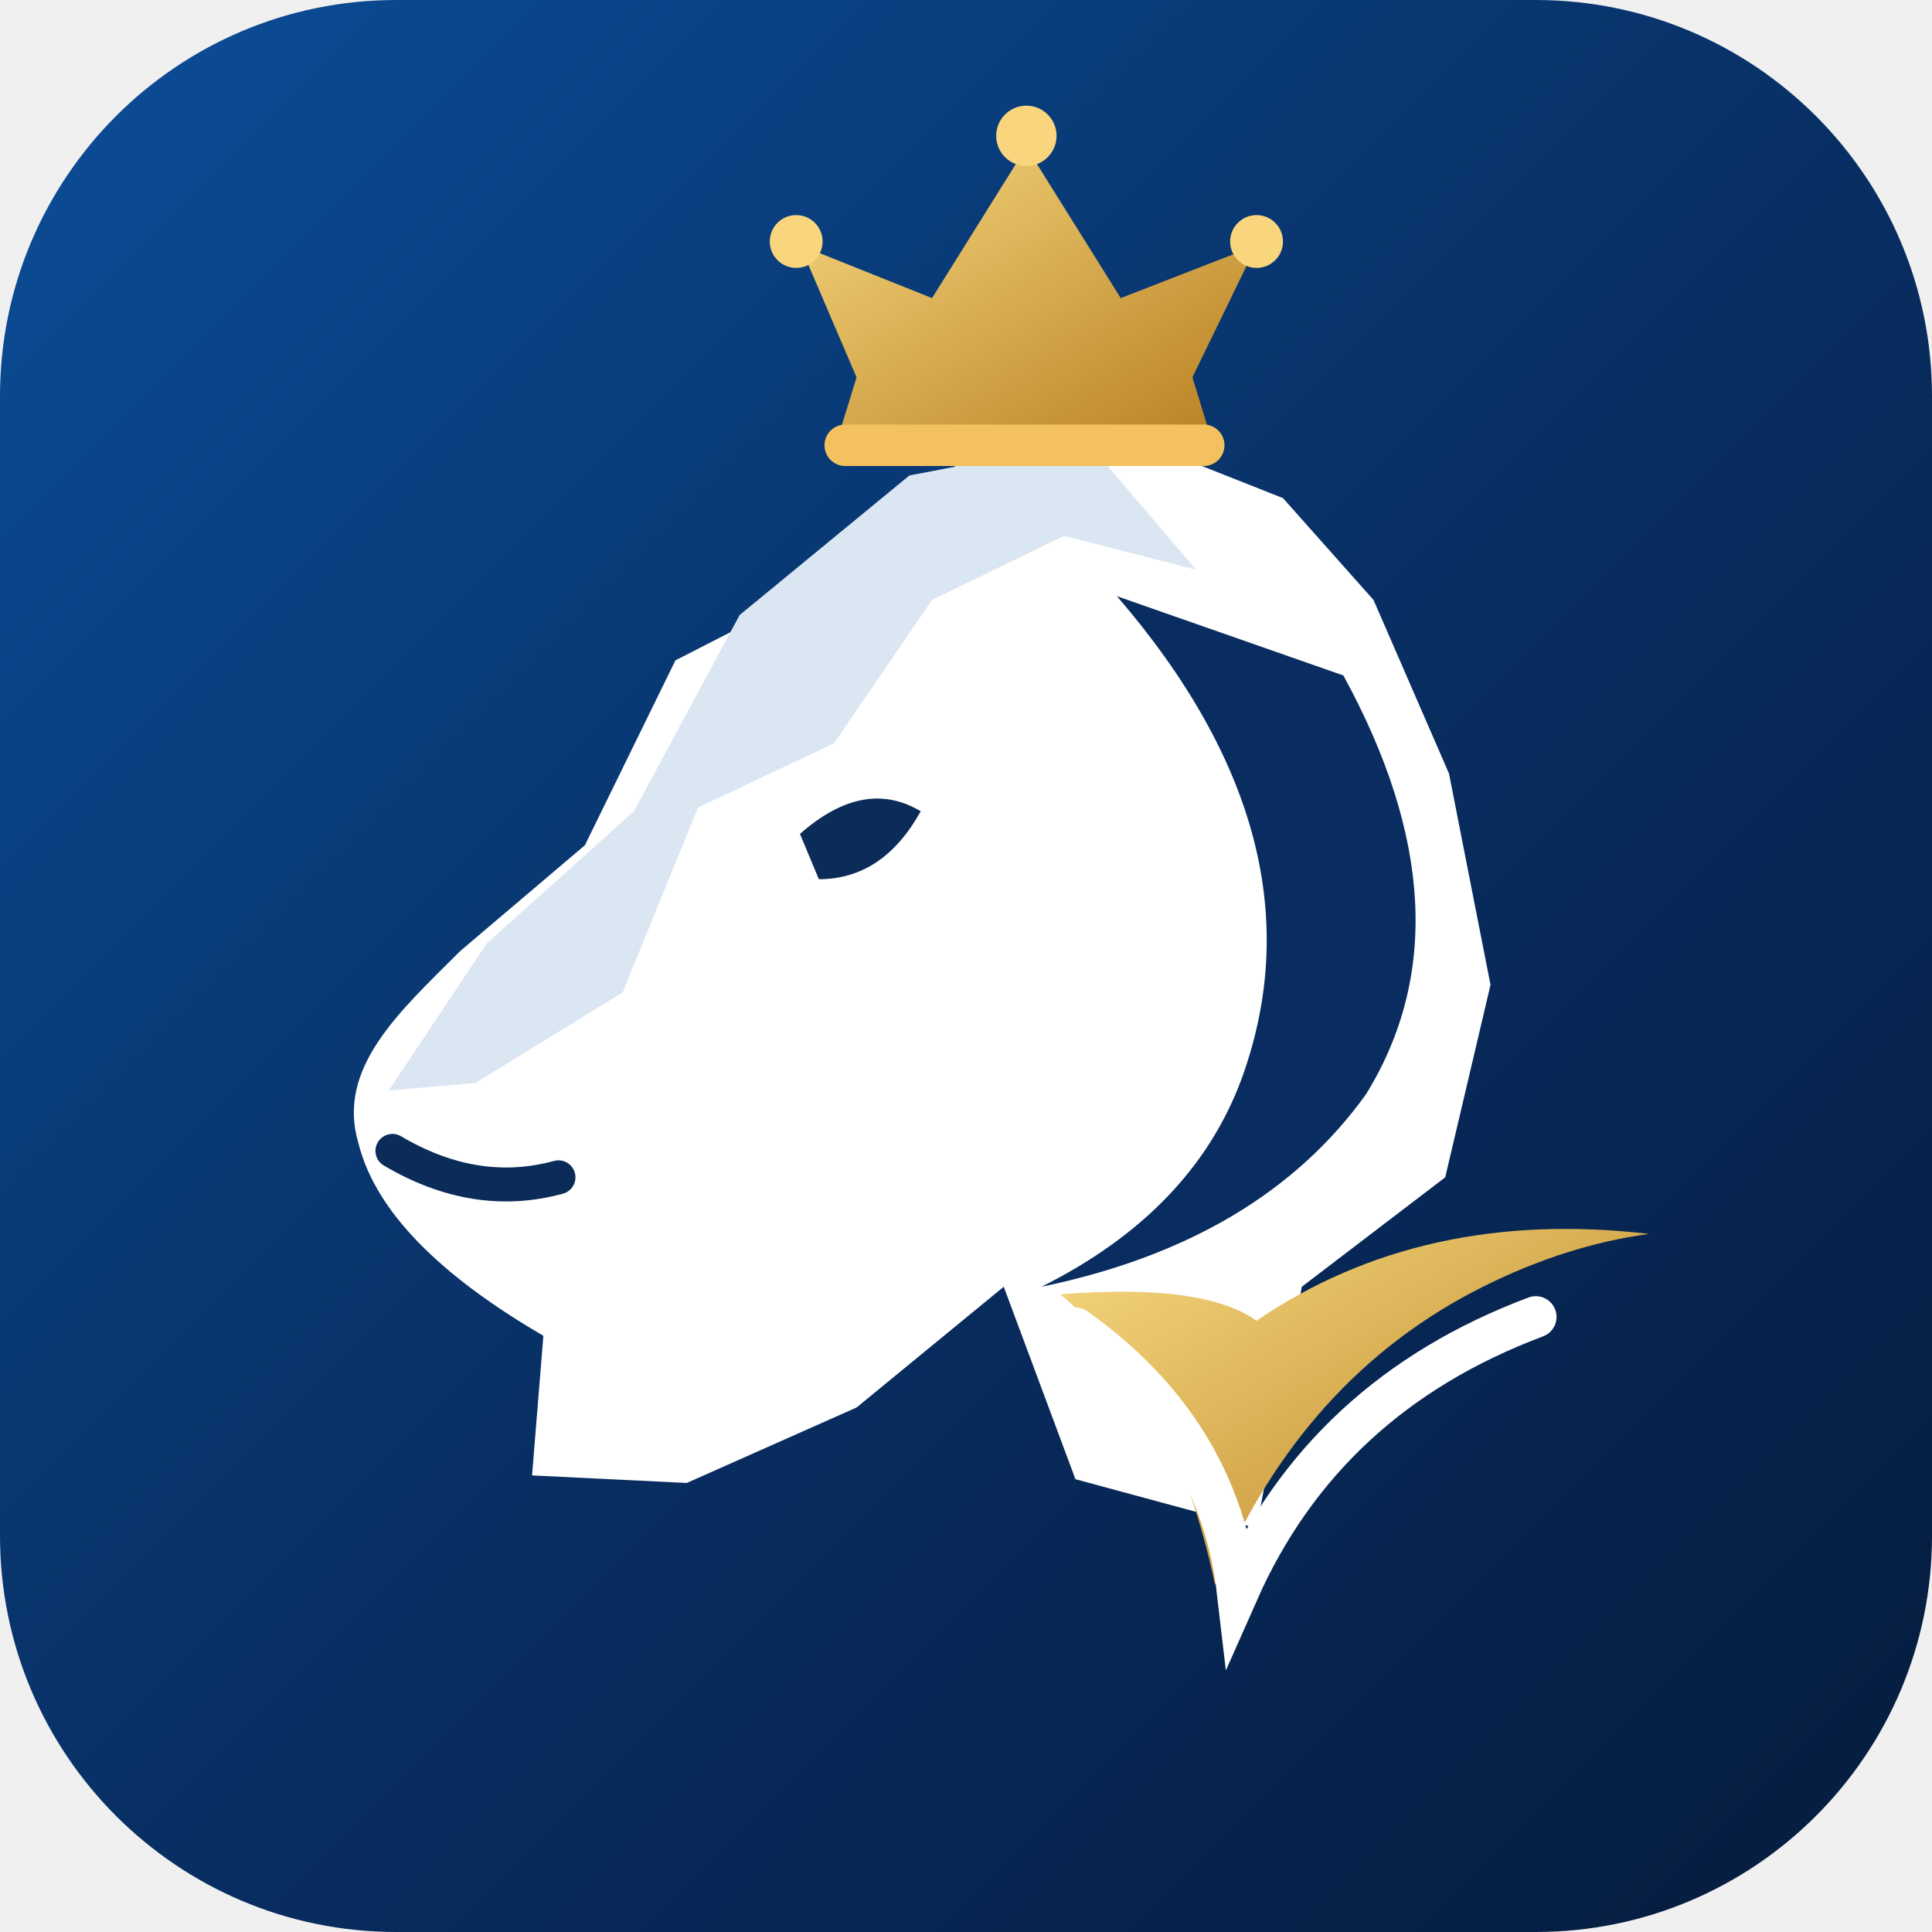
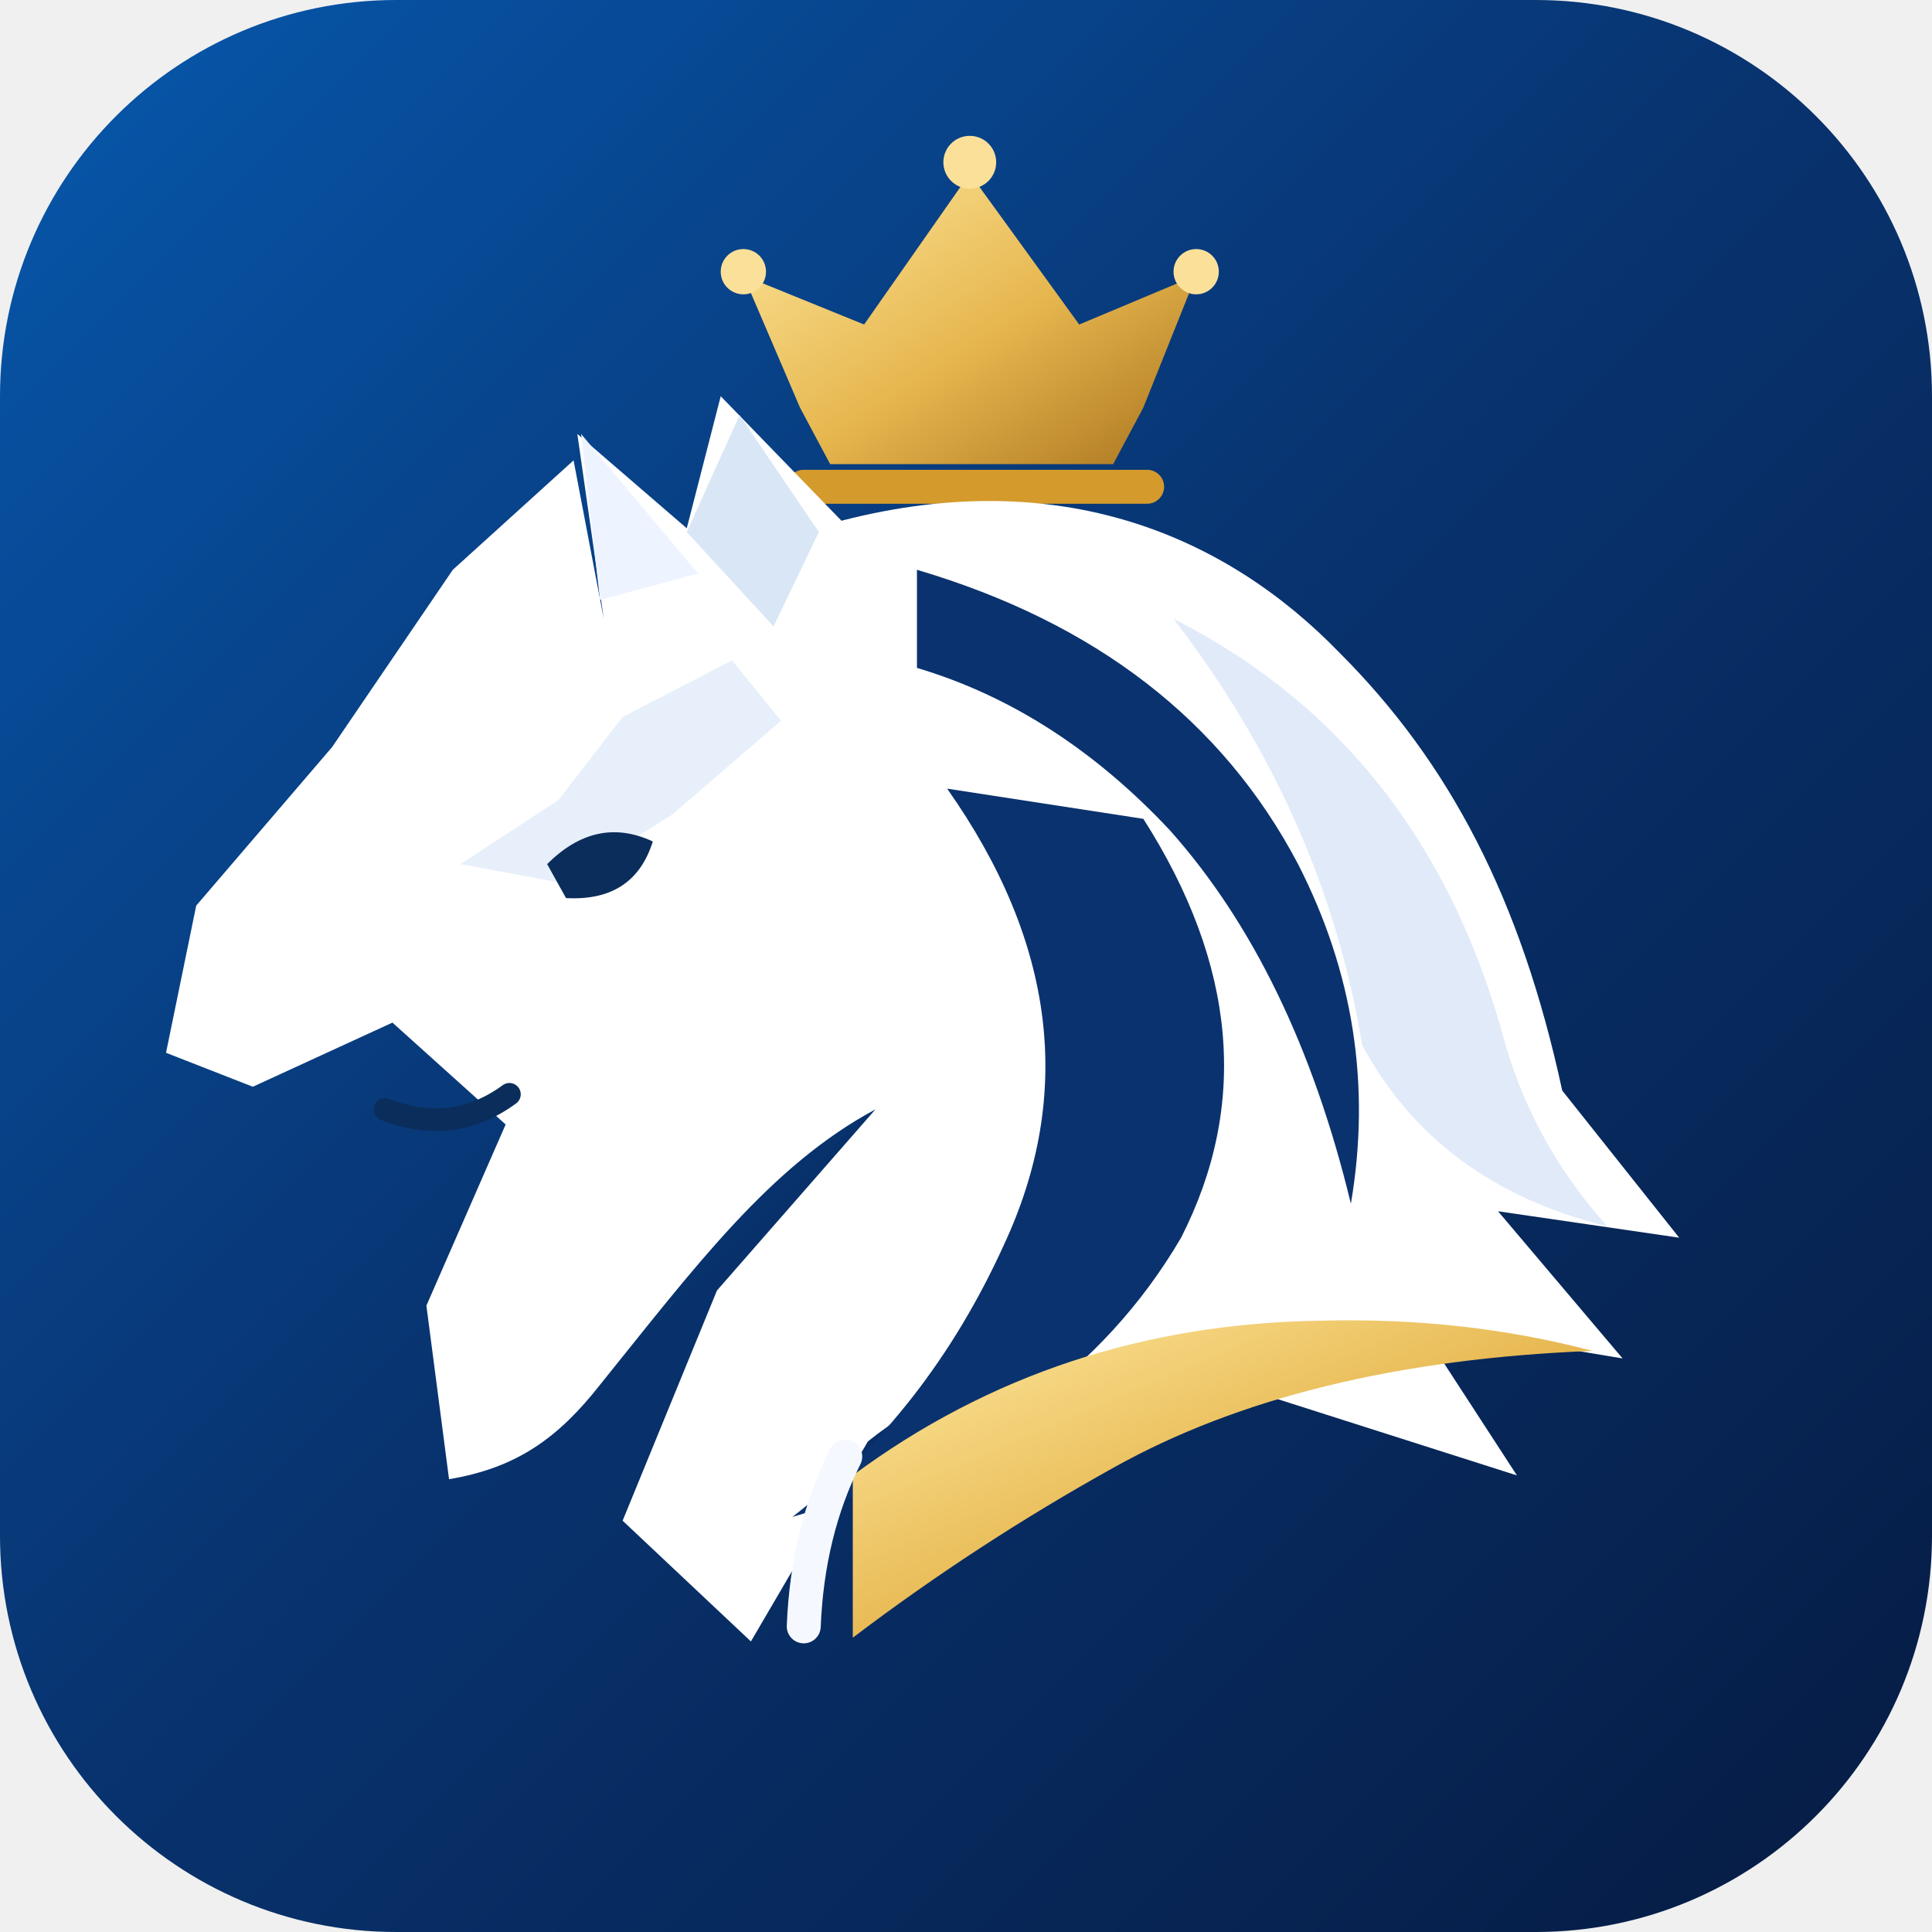
<svg xmlns="http://www.w3.org/2000/svg" viewBox="0 0 512 512">
  <defs>
-     <linearGradient id="bg" x1="0" y1="0" x2="1" y2="1">
-       <stop stop-color="#0b4e99" />
-       <stop offset=".55" stop-color="#082d60" />
-       <stop offset="1" stop-color="#061b3c" />
+     <linearGradient id="navy" x1="0" y1="0" x2="1" y2="1">
+       <stop stop-color="#0758ad" />
+       <stop offset=".48" stop-color="#08336f" />
+       <stop offset="1" stop-color="#061b42" />
    </linearGradient>
    <linearGradient id="gold" x1="0" y1="0" x2="1" y2="1">
-       <stop stop-color="#f7d981" />
-       <stop offset="1" stop-color="#b88021" />
+       <stop stop-color="#ffe9a0" />
+       <stop offset=".55" stop-color="#e6b64e" />
+       <stop offset="1" stop-color="#aa741e" />
    </linearGradient>
  </defs>
-   <rect width="512" height="512" rx="105" fill="url(#bg)" />
-   <path d="M144 354c-24-14-44-31-49-51-6-20 11-35 27-51l33-28 24-49 43-22 36-34 39-4 43 17 24 27 20 46 11 56-12 51-38 29-12 64-48-13-19-51-39 32-45 20-41-2z" fill="#fff" />
-   <path d="M126 287l39-24 20-49 36-17 26-38 35-17 35 9-29-34-47 9-45 37-28 52-39 35-26 39z" fill="#dbe6f3" />
-   <path d="M212 221q17-15 32-6-10 18-27 18z" fill="#0b2b58" />
-   <path d="M104 305q22 13 44 7" fill="none" stroke="#0b2b58" stroke-width="9" stroke-linecap="round" />
-   <path d="M296 158q56 65 33 128-13 35-53 55 58-12 86-51 29-47-6-111z" fill="#092d60" />
-   <path d="M281 343q30 25 41 77 23-55 71-79 22-11 44-14-60-7-104 23-14-10-52-7z" fill="url(#gold)" />
-   <path d="M285 352q38 27 43 70 23-52 79-73" fill="none" stroke="#fff" stroke-width="11" stroke-linecap="round" />
-   <path d="M227 100l-15-35 35 14 25-40 25 40 36-14-17 35 4 13h-97z" fill="url(#gold)" />
-   <circle cx="211" cy="64" r="7" fill="#f9d67d" />
-   <circle cx="272" cy="36" r="8" fill="#f9d67d" />
-   <circle cx="333" cy="64" r="7" fill="#f9d67d" />
-   <path d="M224 118h95" stroke="#f3c15d" stroke-width="11" stroke-linecap="round" />
+   <rect width="512" height="512" rx="105" fill="url(#navy)" />
+   <path d="M167 112l-15-35 32 13 28-40 29 40 31-13-14 35-8 15h-75z" fill="url(#gold)" transform="translate(45 -4)" />
+   <circle cx="197" cy="72" r="6" fill="#fbe09a" />
+   <circle cx="257" cy="43" r="7" fill="#fbe09a" />
+   <circle cx="317" cy="72" r="6" fill="#fbe09a" />
+   <path d="M213 129h91" stroke="#d49a2b" stroke-width="9" stroke-linecap="round" />
+   <path d="M160 164l-7-49 29 25 9-35 32 33c58-15 102 4 132 35 29 29 48 65 59 116l31 39-48-7 33 39-54-9 26 40-69-22c-44-13-77-8-103 13l-31 53-34-32 25-61 42-48c-28 15-48 42-73 73-11 14-22 22-40 25l-6-46 21-48-30-27-37 17-23-9 8-39 36-42 32-47 32-29z" fill="#fff" />
+   <path d="M182 141l14-31 21 31-12 25z" fill="#d9e6f6" />
+   <path d="M159 159l-5-44 31 37z" fill="#eef4ff" />
+   <path d="M122 229l26-17 17-22 29-15 13 16-29 25-29 18z" fill="#e7f0fa" />
+   <path d="M145 229q13-13 28-6-5 16-23 15z" fill="#0b2d5b" />
+   <path d="M102 294q18 7 33-4" fill="none" stroke="#0b2d5b" stroke-width="6" stroke-linecap="round" />
+   <path d="M243 151q71 21 101 78 22 43 14 90-15-62-48-99-30-32-67-43z" fill="#0a326e" />
+   <path d="M311 164q67 34 88 113 8 27 27 48-45-11-65-48-10-61-50-113z" fill="#e1eaf8" />
+   <path d="M251 209q43 61 15 121-20 44-56 72 72-21 103-74 27-53-10-111z" fill="#0a326e" />
+   <path d="M226 391q54-40 124-41 38-1 72 8-77 3-127 31-36 20-69 45z" fill="url(#gold)" />
+   <path d="M224 386q-10 20-11 45" stroke="#f5f8ff" stroke-width="9" stroke-linecap="round" />
</svg>
